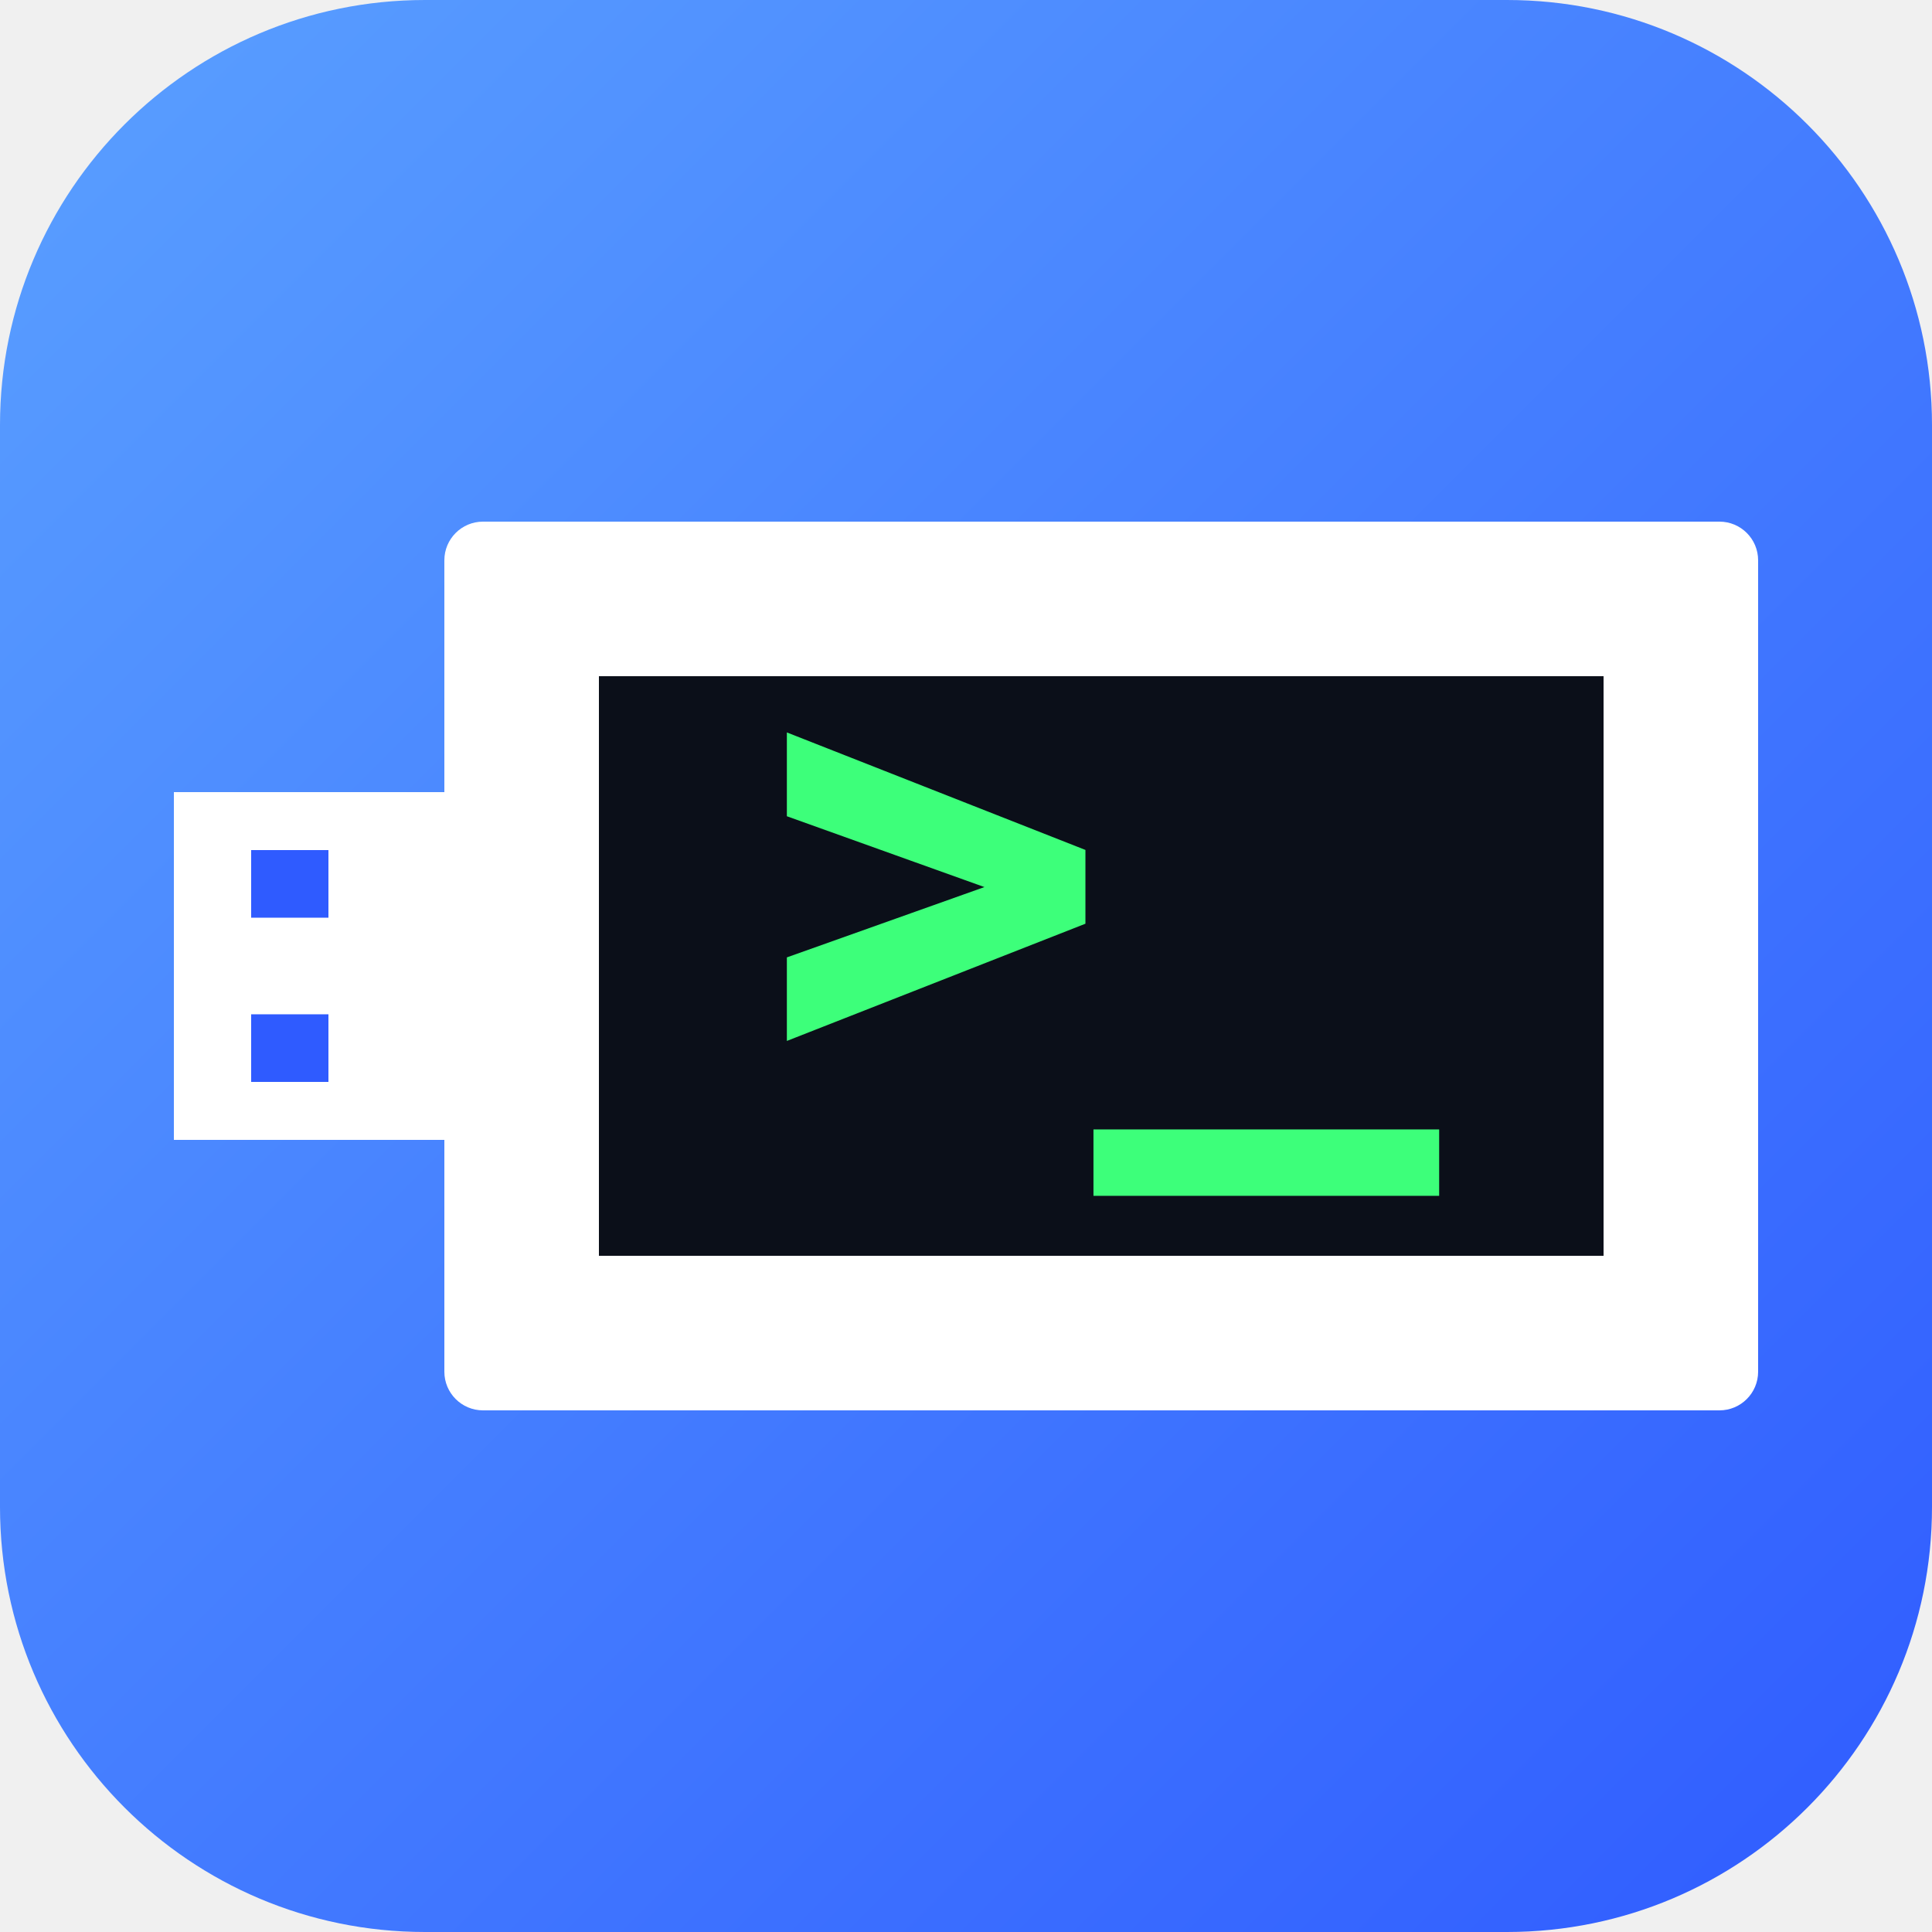
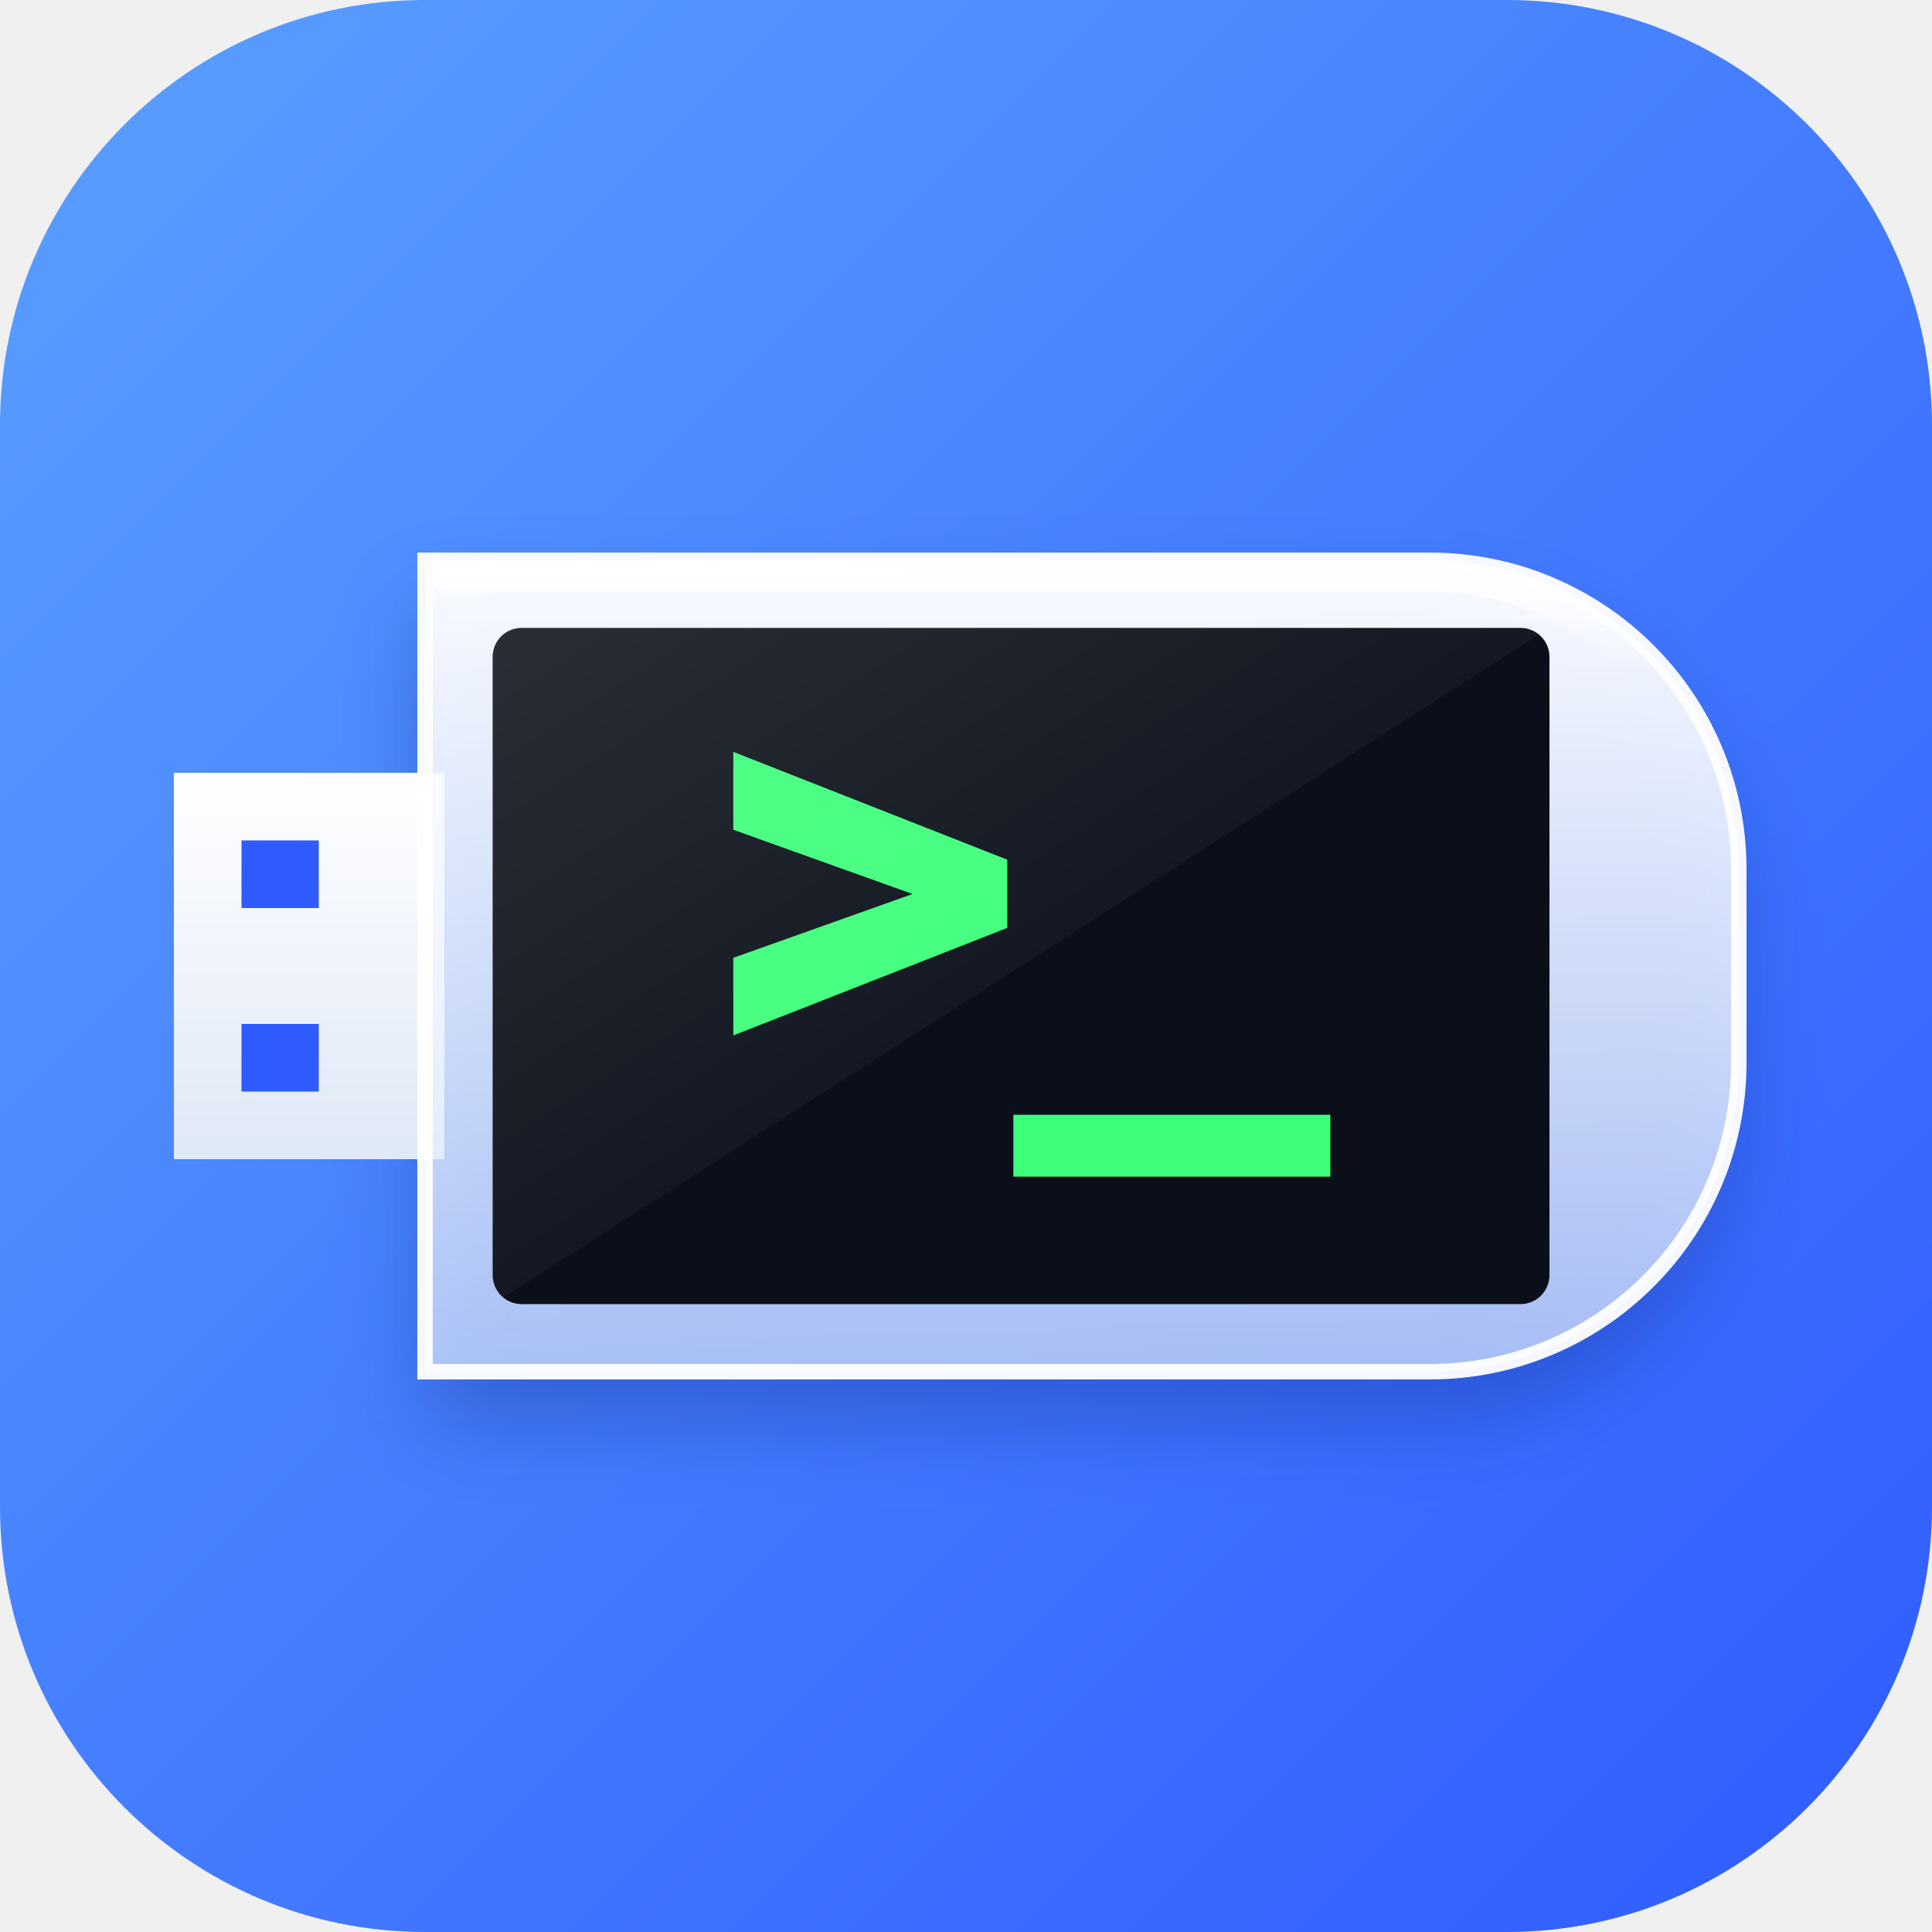
<svg xmlns="http://www.w3.org/2000/svg" viewBox="0 0 100 100">
  <defs>
    <linearGradient id="u" x1="0" y1="0" x2="1" y2="1">
      <stop offset="0" stop-color="#5aa0ff" />
      <stop offset="1" stop-color="#2f5bff" />
    </linearGradient>
+     <linearGradient id="gb" x1="0" y1="0" x2="0" y2="1">
+       <stop offset="0" stop-color="#fff" stop-opacity=".97" />
+       <stop offset=".55" stop-color="#eef4ff" stop-opacity=".82" />
+       <stop offset="1" stop-color="#d6e4ff" stop-opacity=".72" />
+     </linearGradient>
+     <linearGradient id="gp" x1="0" y1="0" x2="0" y2="1">
+       <stop offset="0" stop-color="#fff" />
+       <stop offset="1" stop-color="#dfe8f7" />
+     </linearGradient>
+     <linearGradient id="hl" x1="0" y1="0" x2="0" y2="1">
+       <stop offset="0" stop-color="#fff" stop-opacity=".9" />
+       <stop offset="1" stop-color="#fff" stop-opacity="0" />
+     </linearGradient>
+     <linearGradient id="rf" x1="0" y1="0" x2="1" y2="1">
+       <stop offset="0" stop-color="#fff" stop-opacity=".13" />
+       <stop offset=".5" stop-color="#fff" stop-opacity=".04" />
+       <stop offset=".5" stop-color="#fff" stop-opacity="0" />
+     </linearGradient>
+     <filter id="sh" x="-20%" y="-20%" width="140%" height="160%">
+       <feGaussianBlur stdDeviation="2.2" />
+     </filter>
  </defs>
  <rect width="100" height="100" rx="22" fill="url(#u)" />
-   <rect x="9" y="41" width="16" height="18" fill="#ffffff" />
-   <rect x="13" y="44" width="4" height="3.5" fill="#2f5bff" />
-   <rect x="13" y="52.5" width="4" height="3.5" fill="#2f5bff" />
-   <rect x="23" y="27" width="68" height="46" rx="2" fill="#fff" />
-   <rect x="31" y="35" width="52" height="30" fill="#0b0f19" />
-   <g fill="#3dff7a" stroke="#3dff7a" stroke-width="58" stroke-linejoin="miter" transform="translate(39.91 54.80) scale(0.01386 -0.01386)">
+   <path d="M22 29H74A16 16 0 0 1 90 45V55A16 16 0 0 1 74 71H22Z" fill="#0a2a8a" opacity=".35" filter="url(#sh)" transform="translate(0 2.5)" />
+   <rect x="9" y="40" width="14" height="20" fill="url(#gp)" />
+   <rect x="12.5" y="43.5" width="4" height="3.5" fill="#2f5bff" />
+   <rect x="12.5" y="53" width="4" height="3.5" fill="#2f5bff" />
+   <path d="M22 29H74A16 16 0 0 1 90 45V55A16 16 0 0 1 74 71H22Z" fill="url(#gb)" stroke="#fff" stroke-opacity=".95" stroke-width=".8" />
+   <rect x="25.5" y="32.5" width="54.7" height="35.0" rx="1.5" fill="#0b0f19" />
+   <g fill="#3dff7a" stroke="#3dff7a" stroke-width="63" transform="translate(37.24 54.39) scale(0.01266 -0.01266)">
    <path d="M88 926V1176L1145 760V524L88 109V358L883 641Z" />
    <path transform="translate(1233 0)" d="M1233 -293V-483H0V-293Z" />
  </g>
+   <rect x="25.5" y="32.5" width="54.7" height="35.0" rx="1.5" fill="url(#rf)" />
+   <path d="M23 29.9H74A15.1 15.1 0 0 1 84.46 34.24" fill="none" stroke="url(#hl)" stroke-width="1.4" stroke-linecap="round" />
</svg>
